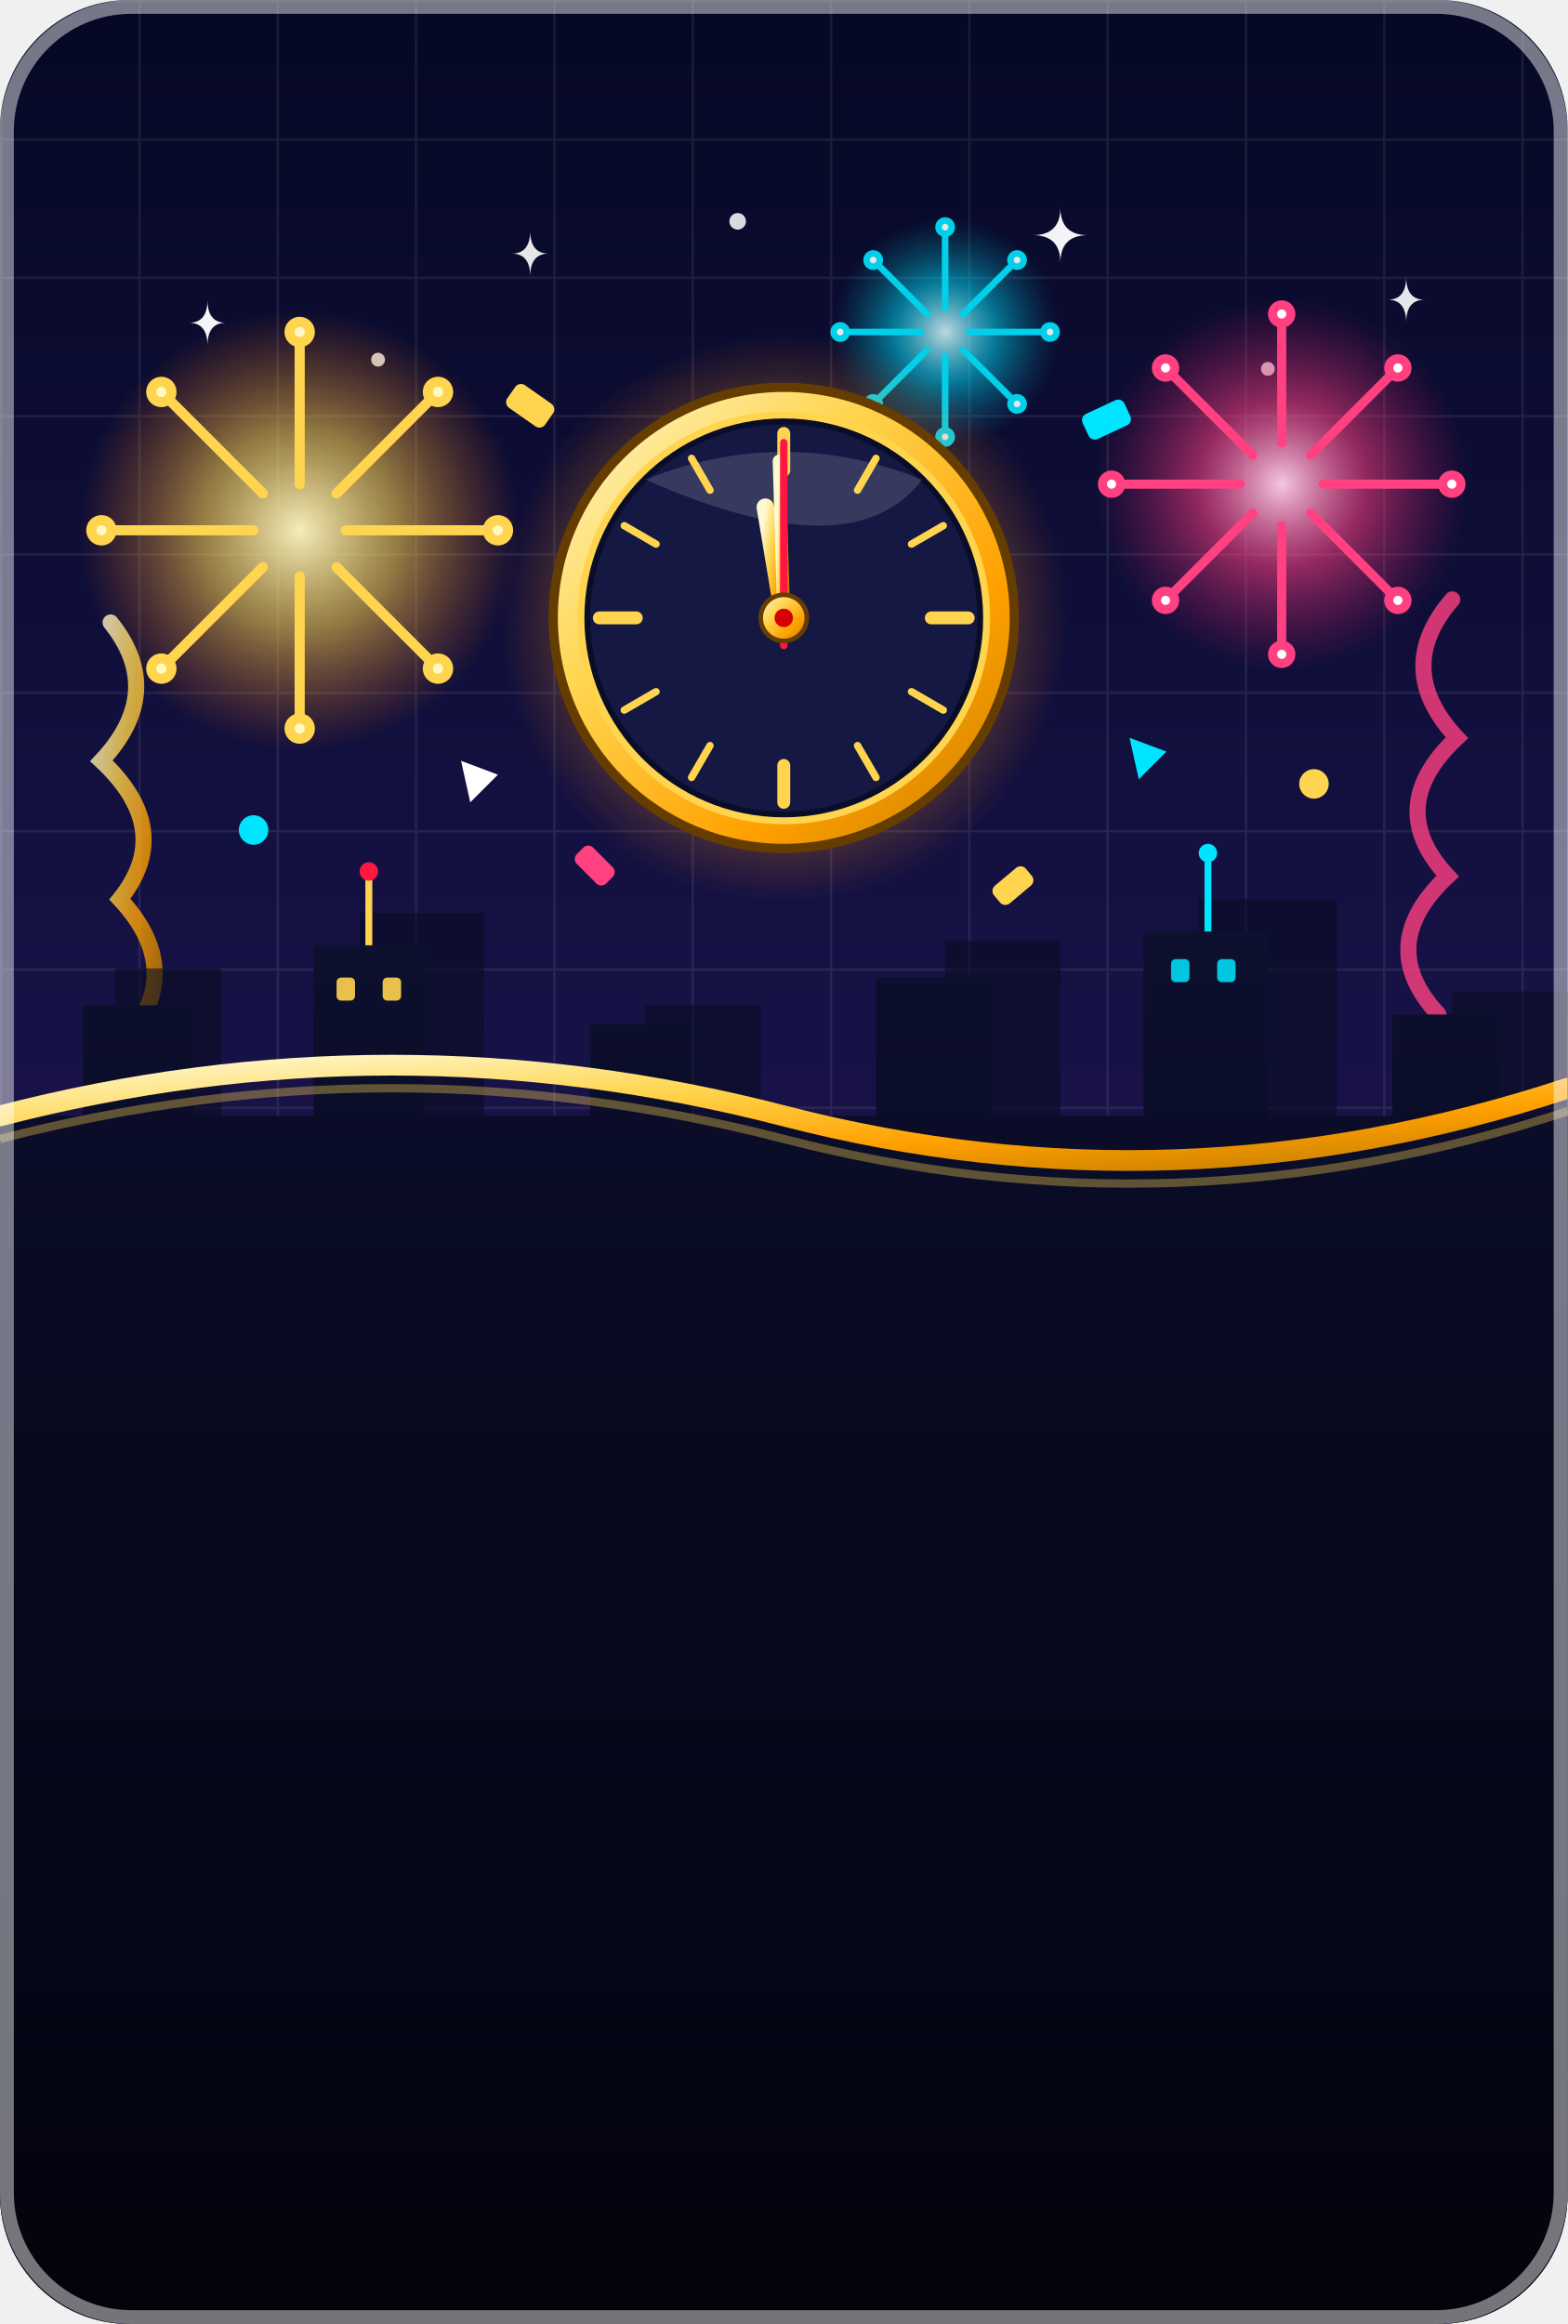
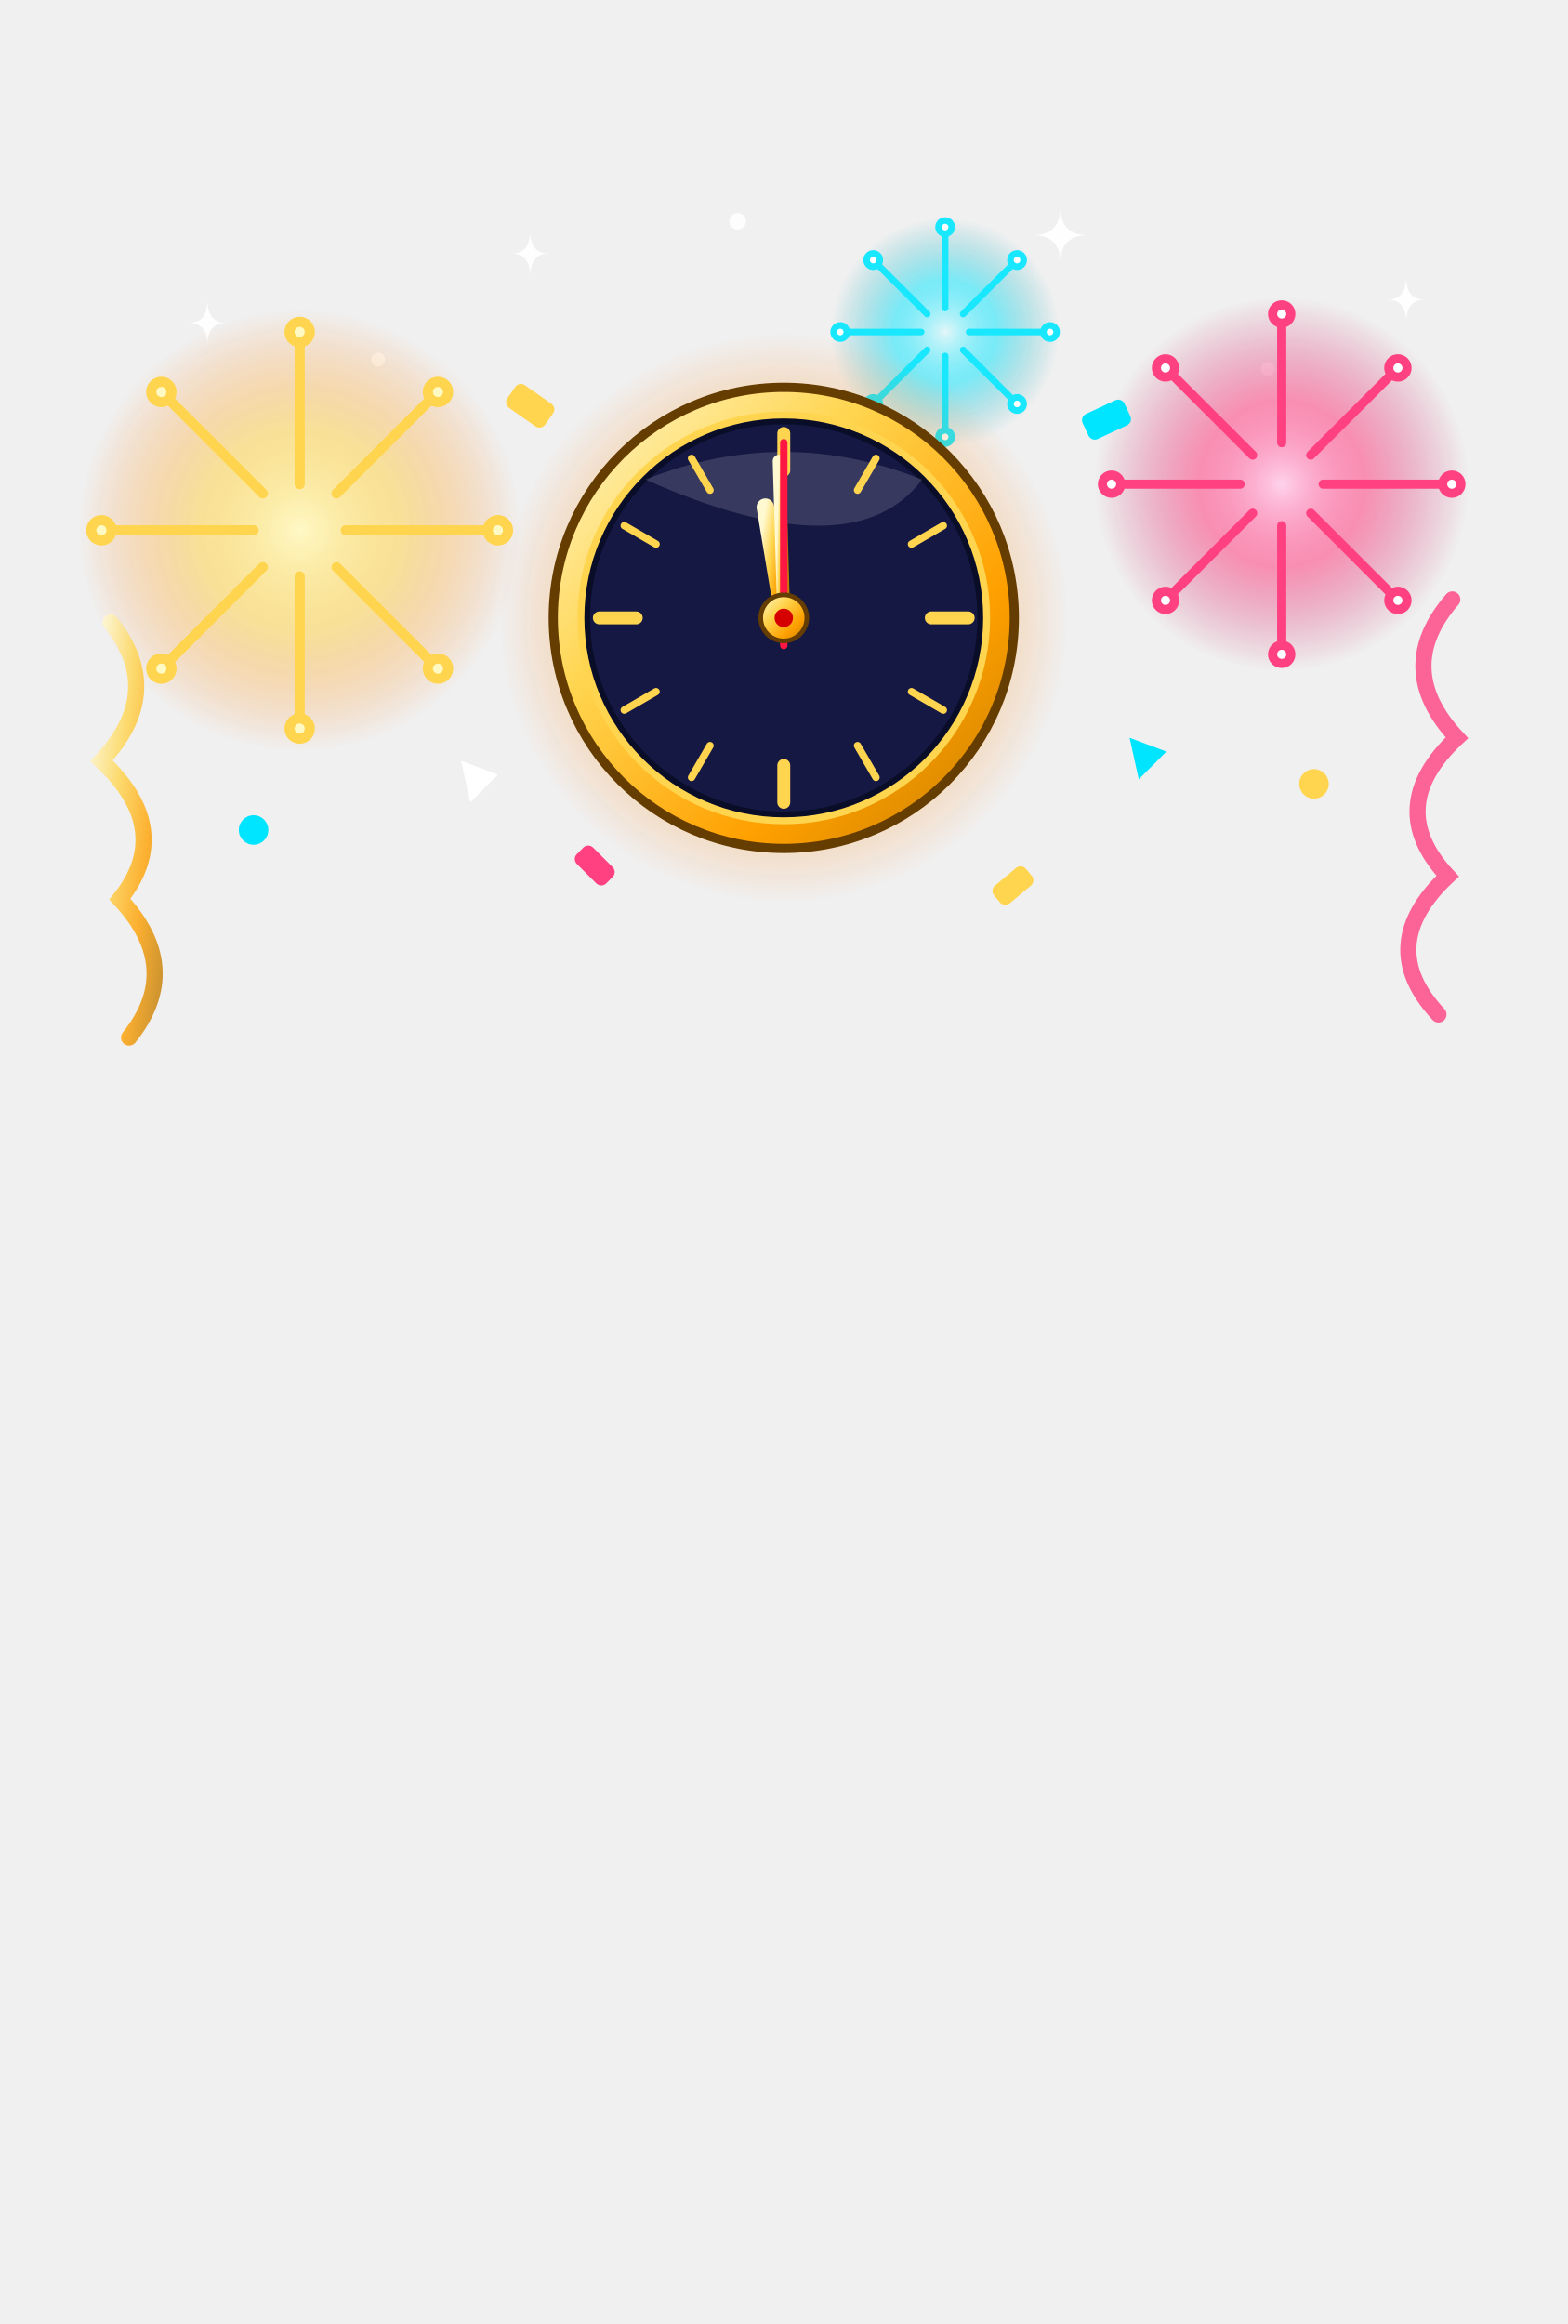
<svg xmlns="http://www.w3.org/2000/svg" viewBox="0 0 340 504" width="340" height="504">
  <defs>
    <clipPath id="cardClip">
      <rect width="340" height="504" rx="28" />
    </clipPath>
-     <linearGradient id="bg_countdown_night" x1="0" y1="0" x2="0" y2="1">
-       <stop offset="0" stop-color="#050824" />
-       <stop offset="0.38" stop-color="#141142" />
-       <stop offset="0.75" stop-color="#241656" />
-       <stop offset="1" stop-color="#331A68" />
-     </linearGradient>
-     <pattern id="grid" width="30" height="30" patternUnits="userSpaceOnUse">
-       <path d="M 30 0 L 0 0 0 30" fill="none" stroke="#FFFFFF" stroke-width="1" opacity="0.08" />
-     </pattern>
    <linearGradient id="clockGold" x1="0" y1="0" x2="1" y2="1">
      <stop offset="0" stop-color="#FFF9D2" />
      <stop offset="0.35" stop-color="#FFD54F" />
      <stop offset="0.7" stop-color="#FFA000" />
      <stop offset="1" stop-color="#C67D00" />
    </linearGradient>
    <radialGradient id="clockAura" cx="50%" cy="50%" r="50%">
      <stop offset="0" stop-color="#FFF9C4" stop-opacity="0.95" />
      <stop offset="0.45" stop-color="#FFD54F" stop-opacity="0.55" />
      <stop offset="1" stop-color="#FF6F00" stop-opacity="0" />
    </radialGradient>
    <radialGradient id="fwPinkGlow" cx="50%" cy="50%" r="50%">
      <stop offset="0" stop-color="#FFD1EC" stop-opacity="0.95" />
      <stop offset="0.45" stop-color="#FF4081" stop-opacity="0.55" />
      <stop offset="1" stop-color="#C2185B" stop-opacity="0" />
    </radialGradient>
    <radialGradient id="fwCyanGlow" cx="50%" cy="50%" r="50%">
      <stop offset="0" stop-color="#E0F7FA" stop-opacity="0.95" />
      <stop offset="0.45" stop-color="#00E5FF" stop-opacity="0.55" />
      <stop offset="1" stop-color="#0097A7" stop-opacity="0" />
    </radialGradient>
-     <linearGradient id="cityNightSoil" x1="0" y1="0" x2="0" y2="1">
-       <stop offset="0" stop-color="#0D102E" />
-       <stop offset="0.3" stop-color="#080A21" />
-       <stop offset="0.75" stop-color="#050616" />
-       <stop offset="1" stop-color="#02030B" />
-     </linearGradient>
  </defs>
  <g clip-path="url(#cardClip)">
-     <rect width="340" height="504" fill="url(#bg_countdown_night)" />
-     <rect width="340" height="504" fill="url(#grid)" />
    <g fill="#FFFFFF">
      <path d="M 45 65 Q 45 70 49 70 Q 45 70 45 75 Q 45 70 41 70 Q 45 70 45 65 Z" opacity="0.95" />
      <path d="M 115 50 Q 115 55 119 55 Q 115 55 115 60 Q 115 55 111 55 Q 115 55 115 50 Z" opacity="0.9" />
      <path d="M 230 45 Q 230 51 236 51 Q 230 51 230 57 Q 230 51 224 51 Q 230 51 230 45 Z" opacity="0.95" />
      <path d="M 305 60 Q 305 65 309 65 Q 305 65 305 70 Q 305 65 301 65 Q 305 65 305 60 Z" opacity="0.9" />
      <circle cx="82" cy="78" r="1.5" opacity="0.8" />
      <circle cx="160" cy="48" r="1.8" opacity="0.85" />
      <circle cx="275" cy="80" r="1.5" opacity="0.8" />
    </g>
    <g transform="translate(65, 115)">
      <circle cx="0" cy="0" r="48" fill="url(#clockAura)" />
      <g stroke="#FFD54F" stroke-width="2.2" stroke-linecap="round">
        <line x1="0" y1="-10" x2="0" y2="-40" />
        <circle cx="0" cy="-43" r="2.2" fill="#FFF9C4" />
        <line x1="8" y1="-8" x2="28" y2="-28" />
        <circle cx="30" cy="-30" r="2.2" fill="#FFF9C4" />
        <line x1="10" y1="0" x2="40" y2="0" />
        <circle cx="43" cy="0" r="2.2" fill="#FFF9C4" />
        <line x1="8" y1="8" x2="28" y2="28" />
        <circle cx="30" cy="30" r="2.2" fill="#FFF9C4" />
        <line x1="0" y1="10" x2="0" y2="40" />
        <circle cx="0" cy="43" r="2.2" fill="#FFF9C4" />
        <line x1="-8" y1="8" x2="-28" y2="28" />
        <circle cx="-30" cy="30" r="2.2" fill="#FFF9C4" />
        <line x1="-10" y1="0" x2="-40" y2="0" />
        <circle cx="-43" cy="0" r="2.2" fill="#FFF9C4" />
        <line x1="-8" y1="-8" x2="-28" y2="-28" />
        <circle cx="-30" cy="-30" r="2.2" fill="#FFF9C4" />
      </g>
    </g>
    <g transform="translate(278, 105) scale(0.9)">
      <circle cx="0" cy="0" r="45" fill="url(#fwPinkGlow)" />
      <g stroke="#FF4081" stroke-width="2.2" stroke-linecap="round">
        <line x1="0" y1="-10" x2="0" y2="-38" />
        <circle cx="0" cy="-41" r="2.2" fill="#FFFFFF" />
        <line x1="7" y1="-7" x2="26" y2="-26" />
        <circle cx="28" cy="-28" r="2.2" fill="#FFFFFF" />
        <line x1="10" y1="0" x2="38" y2="0" />
        <circle cx="41" cy="0" r="2.2" fill="#FFFFFF" />
        <line x1="7" y1="7" x2="26" y2="26" />
        <circle cx="28" cy="28" r="2.2" fill="#FFFFFF" />
        <line x1="0" y1="10" x2="0" y2="38" />
        <circle cx="0" cy="41" r="2.2" fill="#FFFFFF" />
        <line x1="-7" y1="7" x2="-26" y2="26" />
        <circle cx="-28" cy="28" r="2.2" fill="#FFFFFF" />
        <line x1="-10" y1="0" x2="-38" y2="0" />
        <circle cx="-41" cy="0" r="2.2" fill="#FFFFFF" />
        <line x1="-7" y1="-7" x2="-26" y2="-26" />
        <circle cx="-28" cy="-28" r="2.2" fill="#FFFFFF" />
      </g>
    </g>
    <g transform="translate(205, 72) scale(0.65)" opacity="0.9">
      <circle cx="0" cy="0" r="38" fill="url(#fwCyanGlow)" />
      <g stroke="#00E5FF" stroke-width="2.2" stroke-linecap="round">
        <line x1="0" y1="-8" x2="0" y2="-32" />
        <circle cx="0" cy="-35" r="2.2" fill="#FFFFFF" />
        <line x1="6" y1="-6" x2="22" y2="-22" />
        <circle cx="24" cy="-24" r="2.2" fill="#FFFFFF" />
        <line x1="8" y1="0" x2="32" y2="0" />
        <circle cx="35" cy="0" r="2.2" fill="#FFFFFF" />
        <line x1="6" y1="6" x2="22" y2="22" />
        <circle cx="24" cy="24" r="2.2" fill="#FFFFFF" />
        <line x1="0" y1="8" x2="0" y2="32" />
        <circle cx="0" cy="35" r="2.2" fill="#FFFFFF" />
        <line x1="-6" y1="6" x2="-22" y2="22" />
        <circle cx="-24" cy="24" r="2.2" fill="#FFFFFF" />
        <line x1="-8" y1="0" x2="-32" y2="0" />
        <circle cx="-35" cy="0" r="2.2" fill="#FFFFFF" />
        <line x1="-6" y1="-6" x2="-22" y2="-22" />
        <circle cx="-24" cy="-24" r="2.2" fill="#FFFFFF" />
      </g>
    </g>
    <g transform="translate(170, 134)">
      <circle cx="0" cy="0" r="62" fill="url(#clockAura)" />
      <circle cx="0" cy="0" r="50" fill="url(#clockGold)" stroke="#663D00" stroke-width="2" />
      <circle cx="0" cy="0" r="44" fill="#0A0D28" stroke="#FFD54F" stroke-width="1.5" />
      <circle cx="0" cy="0" r="42" fill="#141842" />
      <path d="M -30 -30 Q 0 -42 30 -30 Q 15 -10 -30 -30 Z" fill="#FFFFFF" opacity="0.15" />
      <g stroke="#FFD54F" stroke-linecap="round">
        <line x1="0" y1="-40" x2="0" y2="-32" stroke-width="2.8" />
        <line x1="40" y1="0" x2="32" y2="0" stroke-width="2.8" />
        <line x1="0" y1="40" x2="0" y2="32" stroke-width="2.8" />
        <line x1="-40" y1="0" x2="-32" y2="0" stroke-width="2.8" />
        <line x1="20" y1="-34.6" x2="16" y2="-27.7" stroke-width="1.6" />
        <line x1="34.6" y1="-20" x2="27.7" y2="-16" stroke-width="1.6" />
        <line x1="34.6" y1="20" x2="27.7" y2="16" stroke-width="1.6" />
        <line x1="20" y1="34.6" x2="16" y2="27.7" stroke-width="1.6" />
        <line x1="-20" y1="34.6" x2="-16" y2="27.7" stroke-width="1.6" />
        <line x1="-34.6" y1="20" x2="-27.7" y2="16" stroke-width="1.6" />
        <line x1="-34.6" y1="-20" x2="-27.7" y2="-16" stroke-width="1.6" />
        <line x1="-20" y1="-34.6" x2="-16" y2="-27.7" stroke-width="1.6" />
      </g>
      <line x1="0" y1="0" x2="-4" y2="-24" stroke="url(#clockGold)" stroke-width="3.8" stroke-linecap="round" />
      <line x1="0" y1="0" x2="-1" y2="-34" stroke="url(#clockGold)" stroke-width="2.8" stroke-linecap="round" />
      <line x1="0" y1="6" x2="0" y2="-38" stroke="#FF1744" stroke-width="1.6" stroke-linecap="round" />
      <circle cx="0" cy="0" r="5" fill="url(#clockGold)" stroke="#663D00" stroke-width="1" />
      <circle cx="0" cy="0" r="2" fill="#D50000" />
    </g>
    <path d="M 24 135 Q 36 150 22 165 Q 38 180 26 195 Q 40 210 28 225" stroke="url(#clockGold)" stroke-width="3.5" fill="none" stroke-linecap="round" opacity="0.8" />
    <path d="M 315 130 Q 302 145 316 160 Q 300 175 314 190 Q 298 205 312 220" stroke="#FF4081" stroke-width="3.5" fill="none" stroke-linecap="round" opacity="0.8" />
    <rect x="110" y="85" width="10" height="6" rx="1.5" fill="#FFD54F" transform="rotate(35 115 88)" />
    <rect x="235" y="88" width="10" height="6" rx="1.5" fill="#00E5FF" transform="rotate(-25 240 91)" />
    <rect x="125" y="185" width="9" height="5" rx="1.5" fill="#FF4081" transform="rotate(45 129 187)" />
    <rect x="215" y="190" width="9" height="5" rx="1.5" fill="#FFD54F" transform="rotate(-40 219 192)" />
    <circle cx="55" cy="180" r="3.2" fill="#00E5FF" />
    <circle cx="285" cy="170" r="3.2" fill="#FFD54F" />
    <polygon points="100,165 108,168 102,174" fill="#FFFFFF" />
    <polygon points="245,160 253,163 247,169" fill="#00E5FF" />
-     <path d="M 0 242               L 25 242 L 25 210 L 48 210 L 48 242               L 78 242 L 78 198 L 105 198 L 105 242               L 140 242 L 140 218 L 165 218 L 165 242               L 205 242 L 205 204 L 230 204 L 230 242               L 260 242 L 260 195 L 290 195 L 290 242               L 315 242 L 315 215 L 340 215 L 340 260 L 0 260 Z" fill="#080B22" opacity="0.6" />
-     <path d="M 0 242               L 18 242 L 18 218 L 42 218 L 42 242               L 68 242 L 68 205 L 92 205 L 92 242               L 128 242 L 128 222 L 150 222 L 150 242               L 190 242 L 190 212 L 215 212 L 215 242               L 248 242 L 248 202 L 275 202 L 275 242               L 302 242 L 302 220 L 325 220 L 325 242 L 340 242               L 340 504 L 0 504 Z" fill="url(#cityNightSoil)" />
-     <path d="M 0 242 Q 85 220 170 242 T 340 236" fill="none" stroke="url(#clockGold)" stroke-width="4.5" stroke-linecap="round" />
-     <path d="M 0 247 Q 85 225 170 247 T 340 241" fill="none" stroke="#FFD54F" stroke-opacity="0.35" stroke-width="1.8" />
-     <line x1="80" y1="205" x2="80" y2="190" stroke="#FFD54F" stroke-width="1.5" />
-     <circle cx="80" cy="189" r="2" fill="#FF1744" />
-     <line x1="262" y1="202" x2="262" y2="186" stroke="#00E5FF" stroke-width="1.5" />
-     <circle cx="262" cy="185" r="2" fill="#00E5FF" />
-     <rect x="73" y="212" width="4" height="5" rx="1" fill="#FFD54F" opacity="0.9" />
-     <rect x="83" y="212" width="4" height="5" rx="1" fill="#FFD54F" opacity="0.9" />
-     <rect x="254" y="208" width="4" height="5" rx="1" fill="#00E5FF" opacity="0.85" />
-     <rect x="264" y="208" width="4" height="5" rx="1" fill="#00E5FF" opacity="0.85" />
  </g>
-   <rect x="1.5" y="1.5" width="337" height="501" rx="27" fill="none" stroke="#FFFFFF" stroke-opacity="0.45" stroke-width="3" />
</svg>
